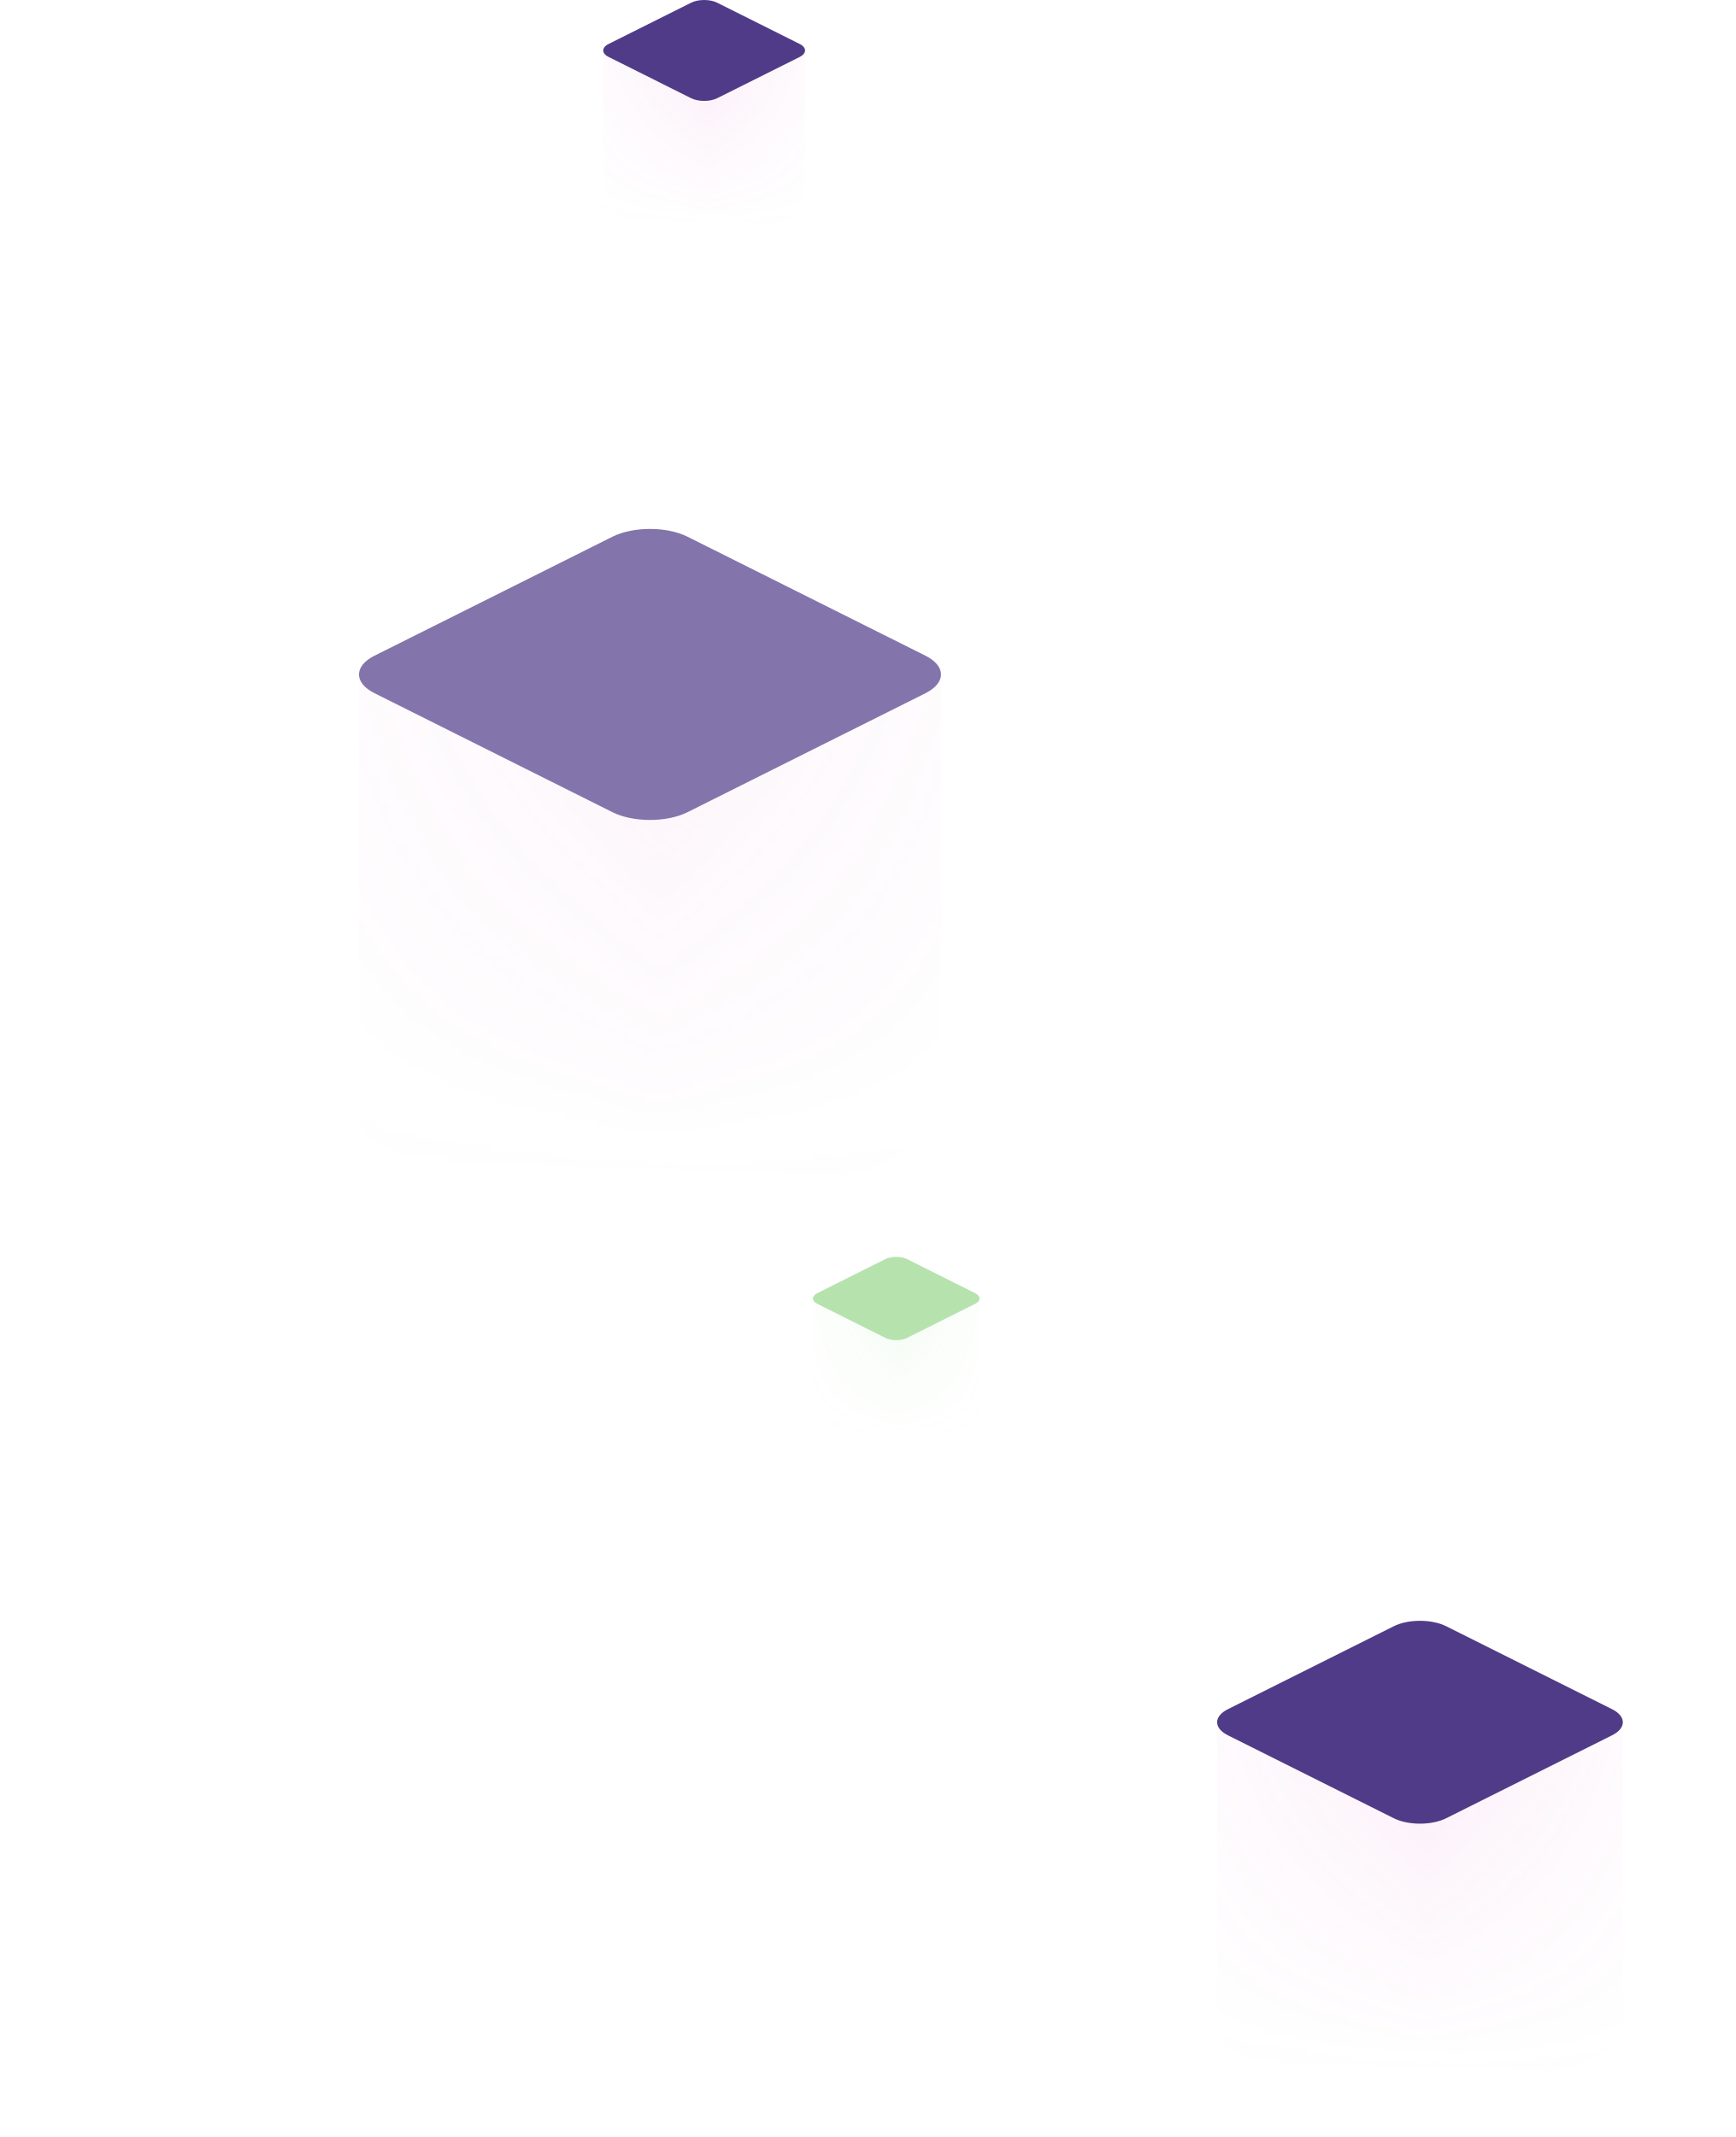
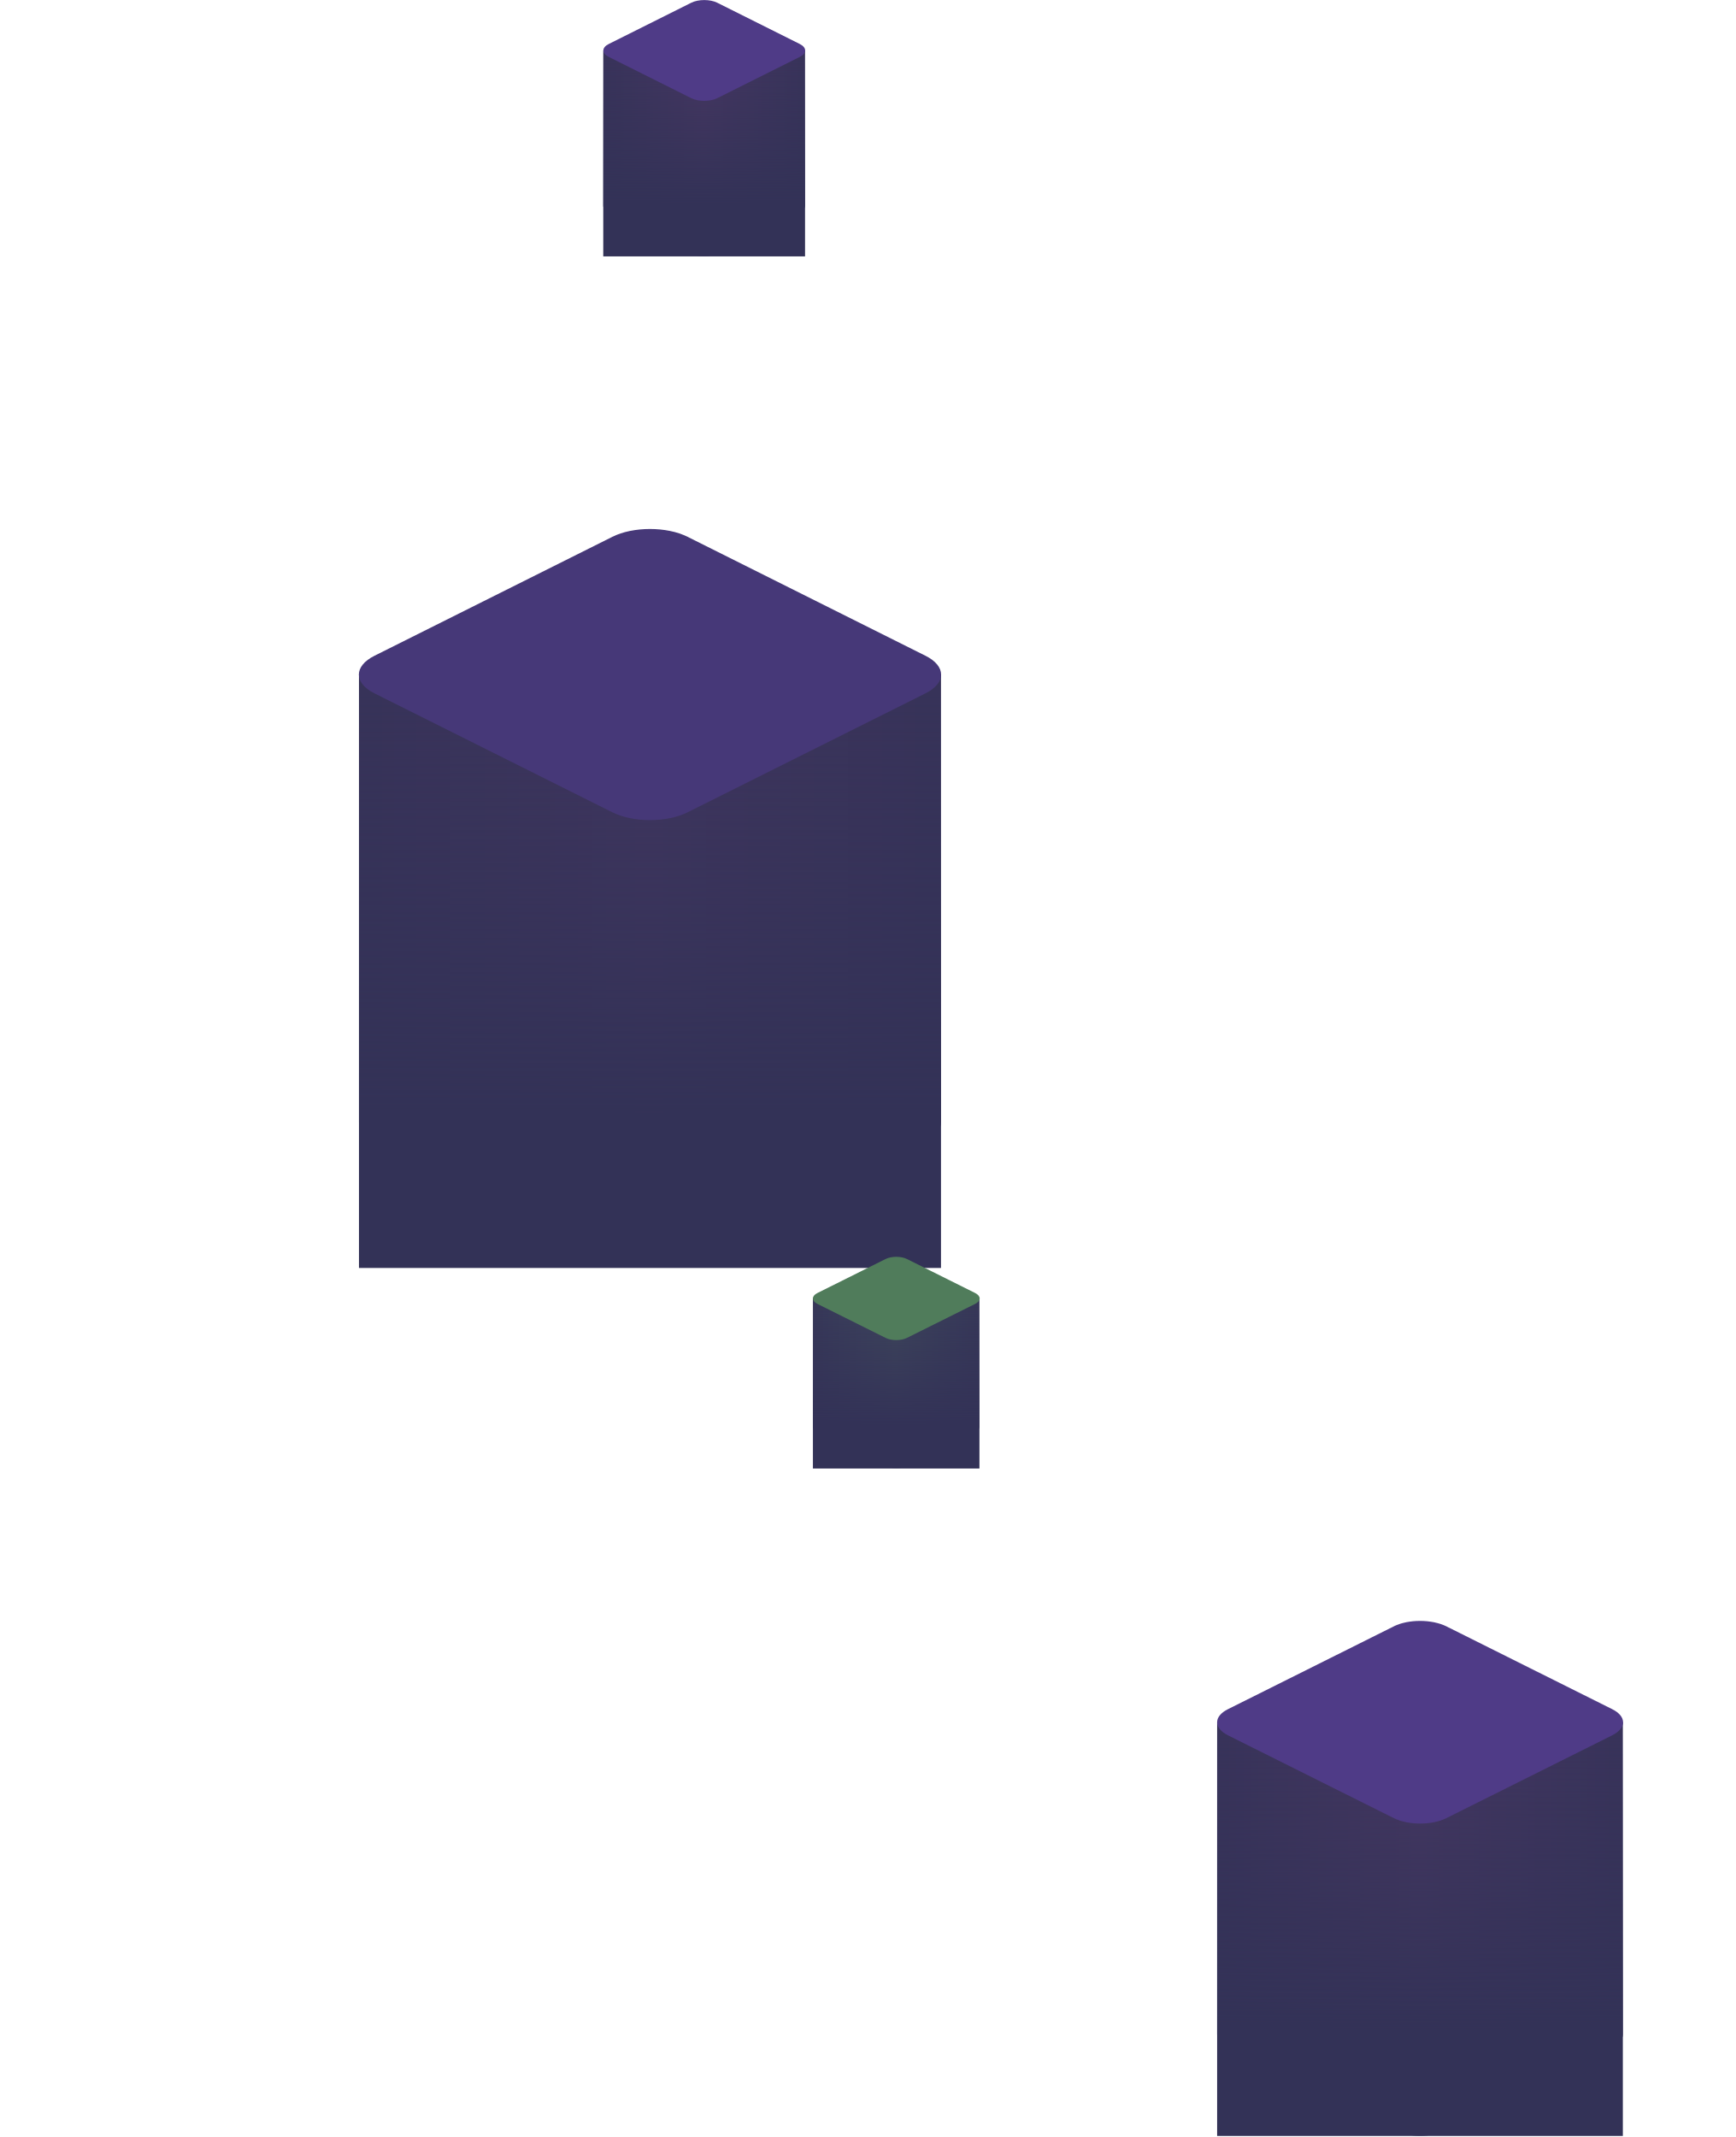
- <svg xmlns="http://www.w3.org/2000/svg" width="817" height="1006" fill="none">
-   <g opacity=".7">
-     <g opacity=".5">
-       <mask id="a" maskUnits="userSpaceOnUse" x="169" y="317" width="274" height="280">
-         <path d="M443 528.313V317.5H169.001v210.813c0 3.168 2.417 6.419 7.335 8.836l112.034 56.017c9.753 4.918 25.591 4.918 35.344 0l112.034-56.017c4.835-2.417 7.252-5.585 7.252-8.836z" fill="url(#paint0_linear)" />
-       </mask>
-       <g mask="url(#a)">
-         <path d="M443 528.313V317.5H169.001v210.813c0 3.168 2.417 6.419 7.335 8.836l112.034 56.017c9.753 4.918 25.591 4.918 35.344 0l112.034-56.017c4.835-2.417 7.252-5.585 7.252-8.836z" fill="url(#paint1_linear)" />
-       </g>
-     </g>
-     <path d="M288.317 252.662c9.766-4.883 25.6-4.883 35.366 0l111.992 55.996c9.766 4.883 9.766 12.8 0 17.683l-111.992 55.996c-9.766 4.883-25.6 4.883-35.366 0l-111.992-55.996c-9.767-4.883-9.767-12.8 0-17.683l111.992-55.996z" fill="#4F3B87" />
-   </g>
-   <g opacity=".5">
-     <mask id="b" maskUnits="userSpaceOnUse" x="573" y="810" width="191" height="196">
-       <path d="M764 957.704V810.75H573v146.954c0 2.208 1.686 4.474 5.114 6.159l78.097 39.047c6.798 3.43 17.839 3.43 24.637 0l78.097-39.047c3.37-1.685 5.055-3.893 5.055-6.159z" fill="url(#paint2_linear)" />
-     </mask>
-     <g mask="url(#b)">
-       <path d="M764 957.704V810.75H573v146.954c0 2.208 1.686 4.474 5.114 6.159l78.097 39.047c6.798 3.43 17.839 3.43 24.637 0l78.097-39.047c3.37-1.685 5.055-3.893 5.055-6.159z" fill="url(#paint3_linear)" />
-     </g>
-   </g>
-   <path d="M656.173 765.553c6.808-3.404 17.846-3.404 24.653 0l78.068 39.034c6.808 3.404 6.808 8.922 0 12.326l-78.068 39.034c-6.807 3.404-17.845 3.404-24.653 0l-78.067-39.034c-6.808-3.404-6.808-8.922 0-12.326l78.067-39.034z" fill="#4F3B87" />
-   <g opacity=".5">
-     <mask id="c" maskUnits="userSpaceOnUse" x="284" y="23" width="95" height="98">
-       <path d="M379 96.842V23.75h-95v73.092c0 1.099.838 2.226 2.544 3.064l38.843 19.422c3.382 1.705 8.873 1.705 12.255 0l38.844-19.422c1.676-.838 2.514-1.937 2.514-3.064z" fill="url(#paint4_linear)" />
-     </mask>
-     <g mask="url(#c)">
-       <path d="M379 96.842V23.75h-95v73.092c0 1.099.838 2.226 2.544 3.064l38.843 19.422c3.382 1.705 8.873 1.705 12.255 0l38.844-19.422c1.676-.838 2.514-1.937 2.514-3.064z" fill="url(#paint5_linear)" />
-     </g>
-   </g>
-   <path d="M325.369 1.27c3.386-1.693 8.876-1.693 12.262 0l38.829 19.414c3.386 1.694 3.386 4.438 0 6.131L337.631 46.23c-3.386 1.693-8.876 1.693-12.262 0L286.54 26.815c-3.387-1.693-3.387-4.438 0-6.13L325.369 1.27z" fill="#4F3B87" />
-   <g opacity=".5">
-     <g opacity=".5">
-       <mask id="d" maskUnits="userSpaceOnUse" x="382" y="611" width="80" height="81">
-         <path d="M461.144 671.627V611.27h-78.447v60.357c0 .907.692 1.838 2.1 2.53l32.076 16.038c2.792 1.408 7.327 1.408 10.119 0l32.076-16.038c1.384-.692 2.076-1.599 2.076-2.53z" fill="url(#paint6_linear)" />
-       </mask>
-       <g mask="url(#d)">
-         <path d="M461.144 671.627V611.27h-78.447v60.357c0 .907.692 1.838 2.1 2.53l32.076 16.038c2.792 1.408 7.327 1.408 10.119 0l32.076-16.038c1.384-.692 2.076-1.599 2.076-2.53z" fill="url(#paint7_linear)" />
-       </g>
-     </g>
-     <path d="M416.858 592.707c2.796-1.398 7.329-1.398 10.125 0l32.064 16.032c2.796 1.398 2.796 3.664 0 5.062l-32.064 16.032c-2.796 1.398-7.329 1.398-10.125 0l-32.064-16.032c-2.796-1.398-2.796-3.664 0-5.062l32.064-16.032z" fill="#6DC65E" />
-   </g>
-   <defs>
-     <linearGradient id="paint0_linear" x1="132.725" y1="273.358" x2="123.923" y2="549.191" gradientUnits="userSpaceOnUse">
-       <stop stop-color="#D857BC" />
-       <stop offset="1" stop-color="#D857BC" stop-opacity="0" />
-     </linearGradient>
-     <linearGradient id="paint1_linear" x1="443" y1="280.091" x2="172.643" y2="275.83" gradientUnits="userSpaceOnUse">
-       <stop stop-color="#D857BC" stop-opacity=".15" />
-       <stop offset=".365" stop-color="#D857BC" stop-opacity=".4" />
-       <stop offset=".479" stop-color="#D857BC" stop-opacity=".5" />
-       <stop offset=".599" stop-color="#D857BC" stop-opacity=".4" />
-       <stop offset="1" stop-color="#D857BC" stop-opacity=".15" />
-     </linearGradient>
-     <linearGradient id="paint2_linear" x1="547.713" y1="779.98" x2="541.577" y2="972.258" gradientUnits="userSpaceOnUse">
-       <stop stop-color="#D857BC" />
-       <stop offset="1" stop-color="#D857BC" stop-opacity="0" />
-     </linearGradient>
-     <linearGradient id="paint3_linear" x1="764" y1="784.673" x2="575.539" y2="781.703" gradientUnits="userSpaceOnUse">
-       <stop stop-color="#D857BC" stop-opacity=".15" />
-       <stop offset=".365" stop-color="#D857BC" stop-opacity=".4" />
-       <stop offset=".479" stop-color="#D857BC" stop-opacity=".5" />
-       <stop offset=".599" stop-color="#D857BC" stop-opacity=".4" />
-       <stop offset="1" stop-color="#D857BC" stop-opacity=".15" />
-     </linearGradient>
-     <linearGradient id="paint4_linear" x1="271.423" y1="8.446" x2="268.371" y2="104.081" gradientUnits="userSpaceOnUse">
-       <stop stop-color="#D857BC" />
-       <stop offset="1" stop-color="#D857BC" stop-opacity="0" />
-     </linearGradient>
-     <linearGradient id="paint5_linear" x1="379" y1="10.78" x2="285.263" y2="9.302" gradientUnits="userSpaceOnUse">
-       <stop stop-color="#D857BC" stop-opacity=".15" />
-       <stop offset=".365" stop-color="#D857BC" stop-opacity=".4" />
-       <stop offset=".479" stop-color="#D857BC" stop-opacity=".5" />
-       <stop offset=".599" stop-color="#D857BC" stop-opacity=".4" />
-       <stop offset="1" stop-color="#D857BC" stop-opacity=".15" />
-     </linearGradient>
-     <linearGradient id="paint6_linear" x1="372.311" y1="598.632" x2="369.791" y2="677.604" gradientUnits="userSpaceOnUse">
-       <stop stop-color="#D857BC" />
-       <stop offset="1" stop-color="#D857BC" stop-opacity="0" />
-     </linearGradient>
-     <linearGradient id="paint7_linear" x1="461.144" y1="600.56" x2="383.74" y2="599.34" gradientUnits="userSpaceOnUse">
-       <stop stop-color="#92DA86" stop-opacity=".2" />
-       <stop offset=".365" stop-color="#92DA86" stop-opacity=".8" />
-       <stop offset=".479" stop-color="#92DA86" />
-       <stop offset=".599" stop-color="#92DA86" stop-opacity=".8" />
-       <stop offset="1" stop-color="#92DA86" stop-opacity=".2" />
-     </linearGradient>
-   </defs>
+ <svg xmlns="http://www.w3.org/2000/svg" version="1.1" id="Layer_1" x="0" y="0" viewBox="0 0 817 1006" xml:space="preserve">
+   <style>.st5{fill:#4f3b87}</style>
+   <linearGradient id="SVGID_1_" gradientUnits="userSpaceOnUse" x1="439.134" y1="548.823" x2="171.951" y2="548.823" gradientTransform="matrix(1 0 0 -1 0 1006)">
+     <stop offset="0" stop-color="#373359" />
+     <stop offset=".3" stop-color="#3c345c" />
+     <stop offset=".5" stop-color="#40355f" />
+     <stop offset=".7" stop-color="#3c345c" />
+     <stop offset="1" stop-color="#373359" />
+   </linearGradient>
+   <path d="M443 528.3V317.5H169v210.8c0 3.2 2.4 6.4 7.3 8.8l112 56c9.8 4.9 25.6 4.9 35.3 0l112-56c5-2.4 7.4-5.5 7.4-8.8z" fill="url(#SVGID_1_)" />
+   <linearGradient id="SVGID_2_" gradientUnits="userSpaceOnUse" x1="306" y1="84.682" x2="306" y2="354.805" gradientTransform="translate(0 238)">
+     <stop offset="0" stop-color="#333257" stop-opacity="0" />
+     <stop offset=".75" stop-color="#333257" />
+     <stop offset="1" stop-color="#333257" />
+   </linearGradient>
+   <path fill="url(#SVGID_2_)" d="M169 317.5h274v279.4H169z" />
+   <path d="M288.3 252.7c9.8-4.9 25.6-4.9 35.4 0l112 56c9.8 4.9 9.8 12.8 0 17.7l-112 56c-9.8 4.9-25.6 4.9-35.4 0l-112-56c-9.8-4.9-9.8-12.8 0-17.7l112-56z" fill="#463878" />
+   <linearGradient id="SVGID_3_" gradientUnits="userSpaceOnUse" x1="761.305" y1="97.884" x2="575.056" y2="97.884" gradientTransform="matrix(1 0 0 -1 0 1006)">
+     <stop offset="0" stop-color="#38335a" />
+     <stop offset=".3" stop-color="#40355f" />
+     <stop offset=".5" stop-color="#453762" />
+     <stop offset=".7" stop-color="#40355e" />
+     <stop offset="1" stop-color="#38335a" />
+   </linearGradient>
+   <path d="M764 957.7v-147H573v147c0 2.2 1.7 4.5 5.1 6.2l78.1 39c6.8 3.4 17.8 3.4 24.6 0l78.1-39c3.4-1.7 5.1-3.9 5.1-6.2z" fill="url(#SVGID_3_)" />
+   <linearGradient id="SVGID_4_" gradientUnits="userSpaceOnUse" x1="668.5" y1="576.362" x2="668.5" y2="764.659" gradientTransform="translate(0 238)">
+     <stop offset="0" stop-color="#333257" stop-opacity="0" />
+     <stop offset=".75" stop-color="#333257" />
+     <stop offset="1" stop-color="#333257" />
+   </linearGradient>
+   <path fill="url(#SVGID_4_)" d="M573 810.8h191v194.7H573z" />
+   <path class="st5" d="M656.2 765.6c6.8-3.4 17.8-3.4 24.7 0l78.1 39c6.8 3.4 6.8 8.9 0 12.3l-78.1 39c-6.8 3.4-17.8 3.4-24.7 0l-78.1-39c-6.8-3.4-6.8-8.9 0-12.3l78.1-39z" />
+   <linearGradient id="SVGID_5_" gradientUnits="userSpaceOnUse" x1="377.659" y1="933.822" x2="285.023" y2="933.822" gradientTransform="matrix(1 0 0 -1 0 1006)">
+     <stop offset="0" stop-color="#38335a" />
+     <stop offset=".3" stop-color="#40355f" />
+     <stop offset=".5" stop-color="#463662" />
+     <stop offset=".7" stop-color="#40355f" />
+     <stop offset="1" stop-color="#38335a" />
+   </linearGradient>
+   <path d="M379 96.8v-73h-95v73.1c0 1.1.8 2.2 2.5 3.1l38.8 19.4c3.4 1.7 8.9 1.7 12.3 0l38.8-19.4c1.8-.9 2.6-2 2.6-3.2z" fill="url(#SVGID_5_)" />
+   <linearGradient id="SVGID_6_" gradientUnits="userSpaceOnUse" x1="331.5" y1="-212.453" x2="331.5" y2="-118.797" gradientTransform="translate(0 238)">
+     <stop offset="0" stop-color="#333257" stop-opacity="0" />
+     <stop offset=".75" stop-color="#333257" />
+     <stop offset="1" stop-color="#333257" />
+   </linearGradient>
+   <path fill="url(#SVGID_6_)" d="M284 23.8h95v96.9h-95z" />
+   <path class="st5" d="M325.4 1.3c3.4-1.7 8.9-1.7 12.3 0l38.8 19.4c3.4 1.7 3.4 4.4 0 6.1l-38.8 19.4c-3.4 1.7-8.9 1.7-12.3 0l-38.8-19.4c-3.4-1.7-3.4-4.4 0-6.1l38.8-19.4z" />
+   <linearGradient id="SVGID_7_" gradientUnits="userSpaceOnUse" x1="460.037" y1="354.739" x2="383.542" y2="354.739" gradientTransform="matrix(1 0 0 -1 0 1006)">
+     <stop offset="0" stop-color="#363758" />
+     <stop offset=".3" stop-color="#3a3f5a" />
+     <stop offset=".5" stop-color="#3d455b" />
+     <stop offset=".7" stop-color="#3b405b" />
+     <stop offset="1" stop-color="#363758" />
+   </linearGradient>
+   <path d="M461.1 671.6v-60.4h-78.4v60.4c0 .9.7 1.8 2.1 2.5l32.1 16c2.8 1.4 7.3 1.4 10.1 0l32.1-16c1.4-.6 2-1.5 2-2.5z" fill="url(#SVGID_7_)" />
+   <linearGradient id="SVGID_8_" gradientUnits="userSpaceOnUse" x1="421.921" y1="374.754" x2="421.921" y2="452.091" gradientTransform="translate(0 238)">
+     <stop offset="0" stop-color="#333257" stop-opacity="0" />
+     <stop offset=".75" stop-color="#333257" />
+     <stop offset="1" stop-color="#333257" />
+   </linearGradient>
+   <path fill="url(#SVGID_8_)" d="M382.7 611.3h78.4v80h-78.4z" />
+   <path d="M416.9 592.7c2.8-1.4 7.3-1.4 10.1 0l32.1 16c2.8 1.4 2.8 3.7 0 5.1l-32.1 16c-2.8 1.4-7.3 1.4-10.1 0l-32.1-16c-2.8-1.4-2.8-3.7 0-5.1l32.1-16z" fill="#507c5b" />
</svg>
